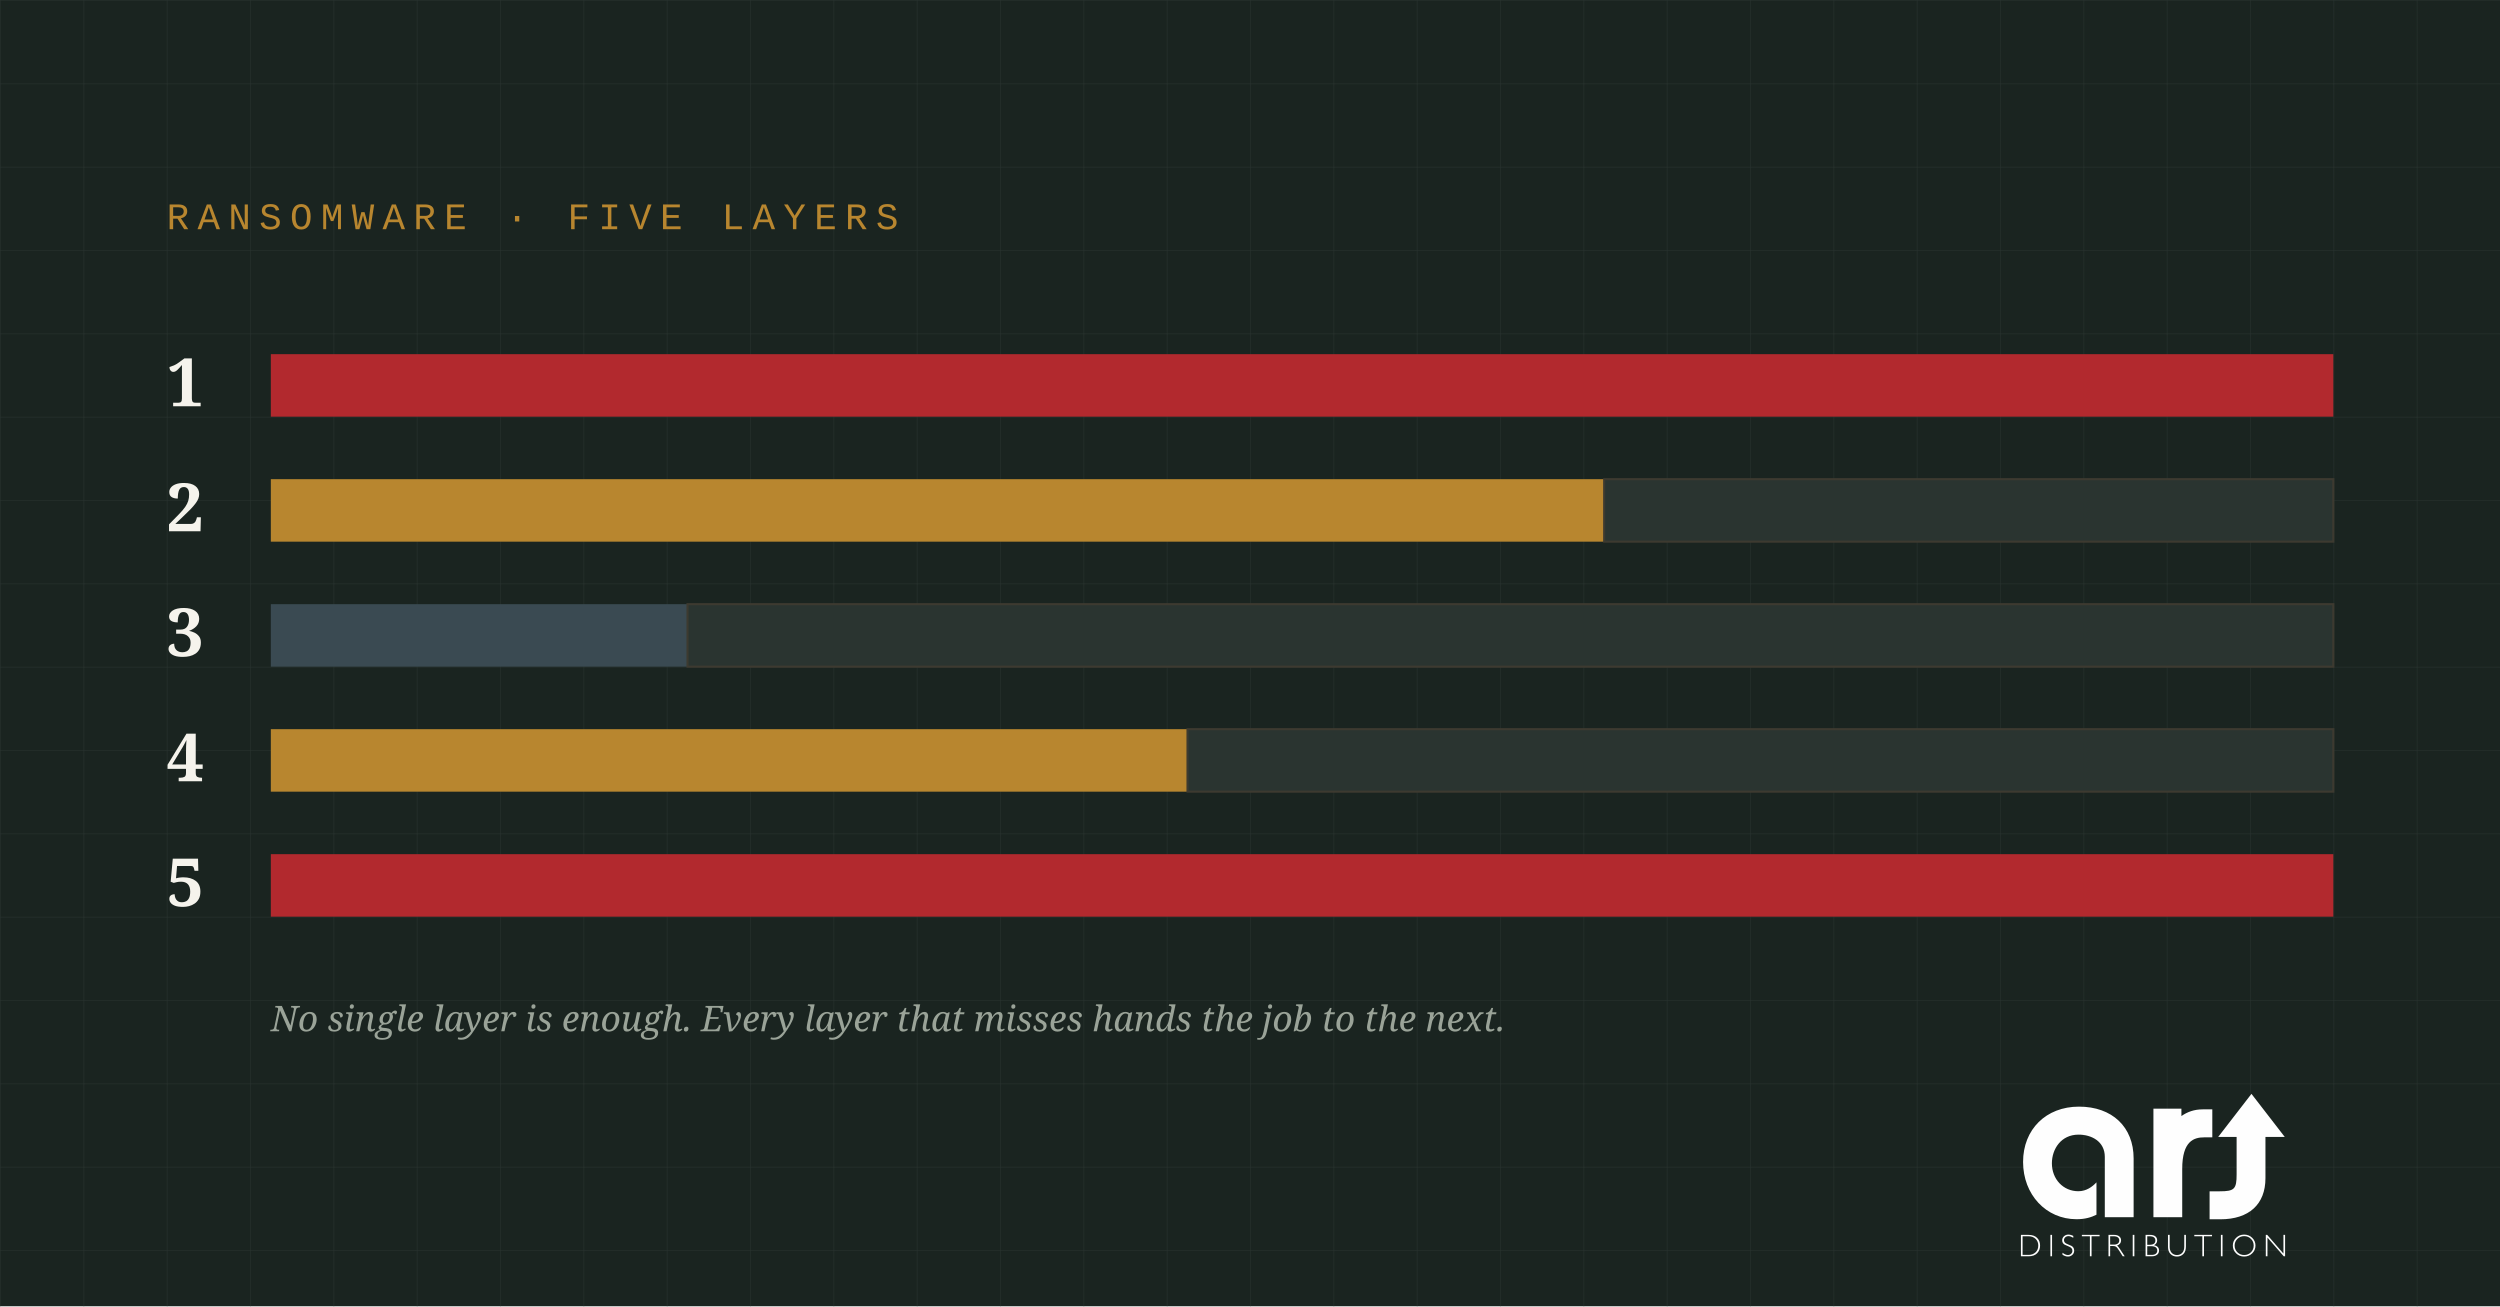
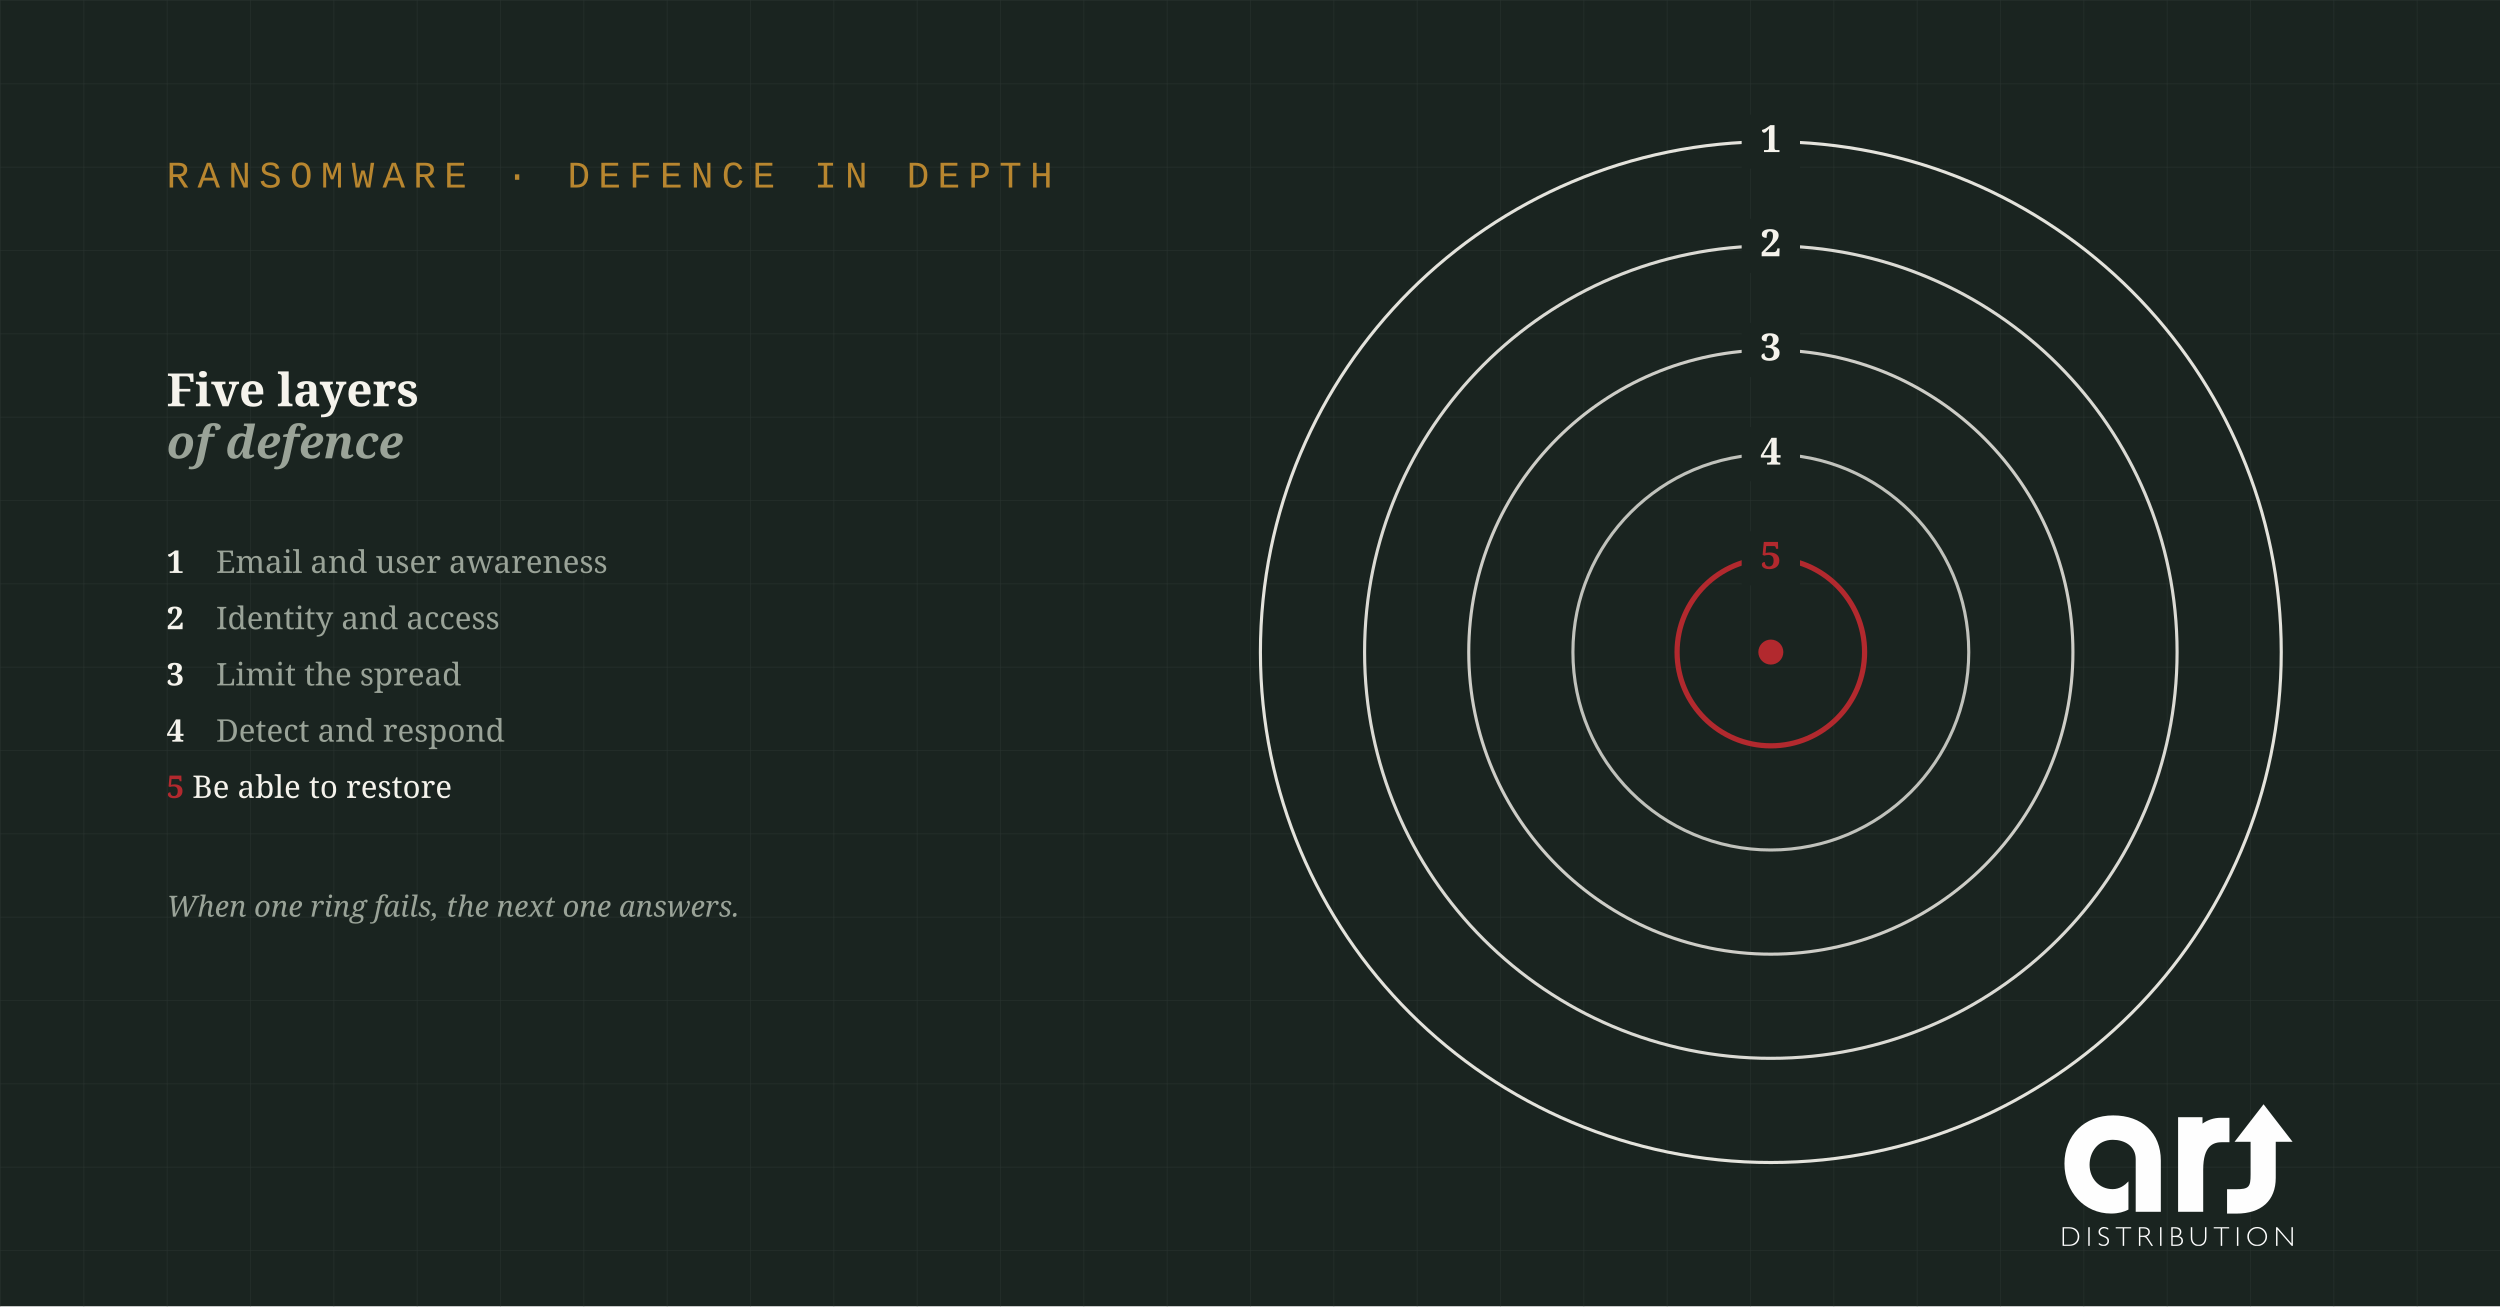
<svg xmlns="http://www.w3.org/2000/svg" viewBox="0 0 1200 627" width="1200" height="627">
  <rect width="1200" height="627" fill="#1a2420" />
  <defs>
    <pattern id="grid" width="40" height="40" patternUnits="userSpaceOnUse">
      <path d="M 40 0 L 0 0 0 40" fill="none" stroke="#2a3430" stroke-width="0.5" />
    </pattern>
  </defs>
  <rect width="1200" height="627" fill="url(#grid)" />
-   <text x="80" y="110" font-family="'Courier New', monospace" font-size="18" fill="#b8862f" letter-spacing="4">RANSOMWARE · FIVE LAYERS</text>
-   <g>
-     <text x="80" y="195" font-family="'Iowan Old Style', Georgia, serif" font-size="32" font-weight="600" fill="#f5f3ec">1</text>
-     <rect x="130" y="170" width="990" height="30" fill="#b2292e" />
+   <text x="80" y="90" font-family="'Courier New', monospace" font-size="18" fill="#b8862f" letter-spacing="4">RANSOMWARE · DEFENCE IN DEPTH</text>
+   <g transform="translate(850 313)">
+     <circle cx="0" cy="0" r="245" fill="none" stroke="#f5f3ec" stroke-width="1.5" opacity="0.92" />
+     <circle cx="0" cy="0" r="195" fill="none" stroke="#f5f3ec" stroke-width="1.5" opacity="0.88" />
+     <circle cx="0" cy="0" r="145" fill="none" stroke="#f5f3ec" stroke-width="1.5" opacity="0.82" />
+     <circle cx="0" cy="0" r="95" fill="none" stroke="#f5f3ec" stroke-width="1.5" opacity="0.76" />
+     <circle cx="0" cy="0" r="45" fill="none" stroke="#b2292e" stroke-width="2.5" />
+     <circle cx="0" cy="0" r="6" fill="#b2292e" />
+     <g font-family="'Iowan Old Style', Georgia, serif" font-size="18" font-weight="600" fill="#f5f3ec" text-anchor="middle">
+       <rect x="-14" y="-258" width="28" height="26" fill="#1a2420" />
+       <text x="0" y="-240">1</text>
+       <rect x="-14" y="-208" width="28" height="26" fill="#1a2420" />
+       <text x="0" y="-190">2</text>
+       <rect x="-14" y="-158" width="28" height="26" fill="#1a2420" />
+       <text x="0" y="-140">3</text>
+       <rect x="-14" y="-108" width="28" height="26" fill="#1a2420" />
+       <text x="0" y="-90">4</text>
+       <rect x="-14" y="-58" width="28" height="26" fill="#1a2420" />
+       <text x="0" y="-40" fill="#b2292e">5</text>
+     </g>
  </g>
-   <g>
-     <text x="80" y="255" font-family="'Iowan Old Style', Georgia, serif" font-size="32" font-weight="600" fill="#f5f3ec">2</text>
-     <rect x="130" y="230" width="640" height="30" fill="#b8862f" />
-     <rect x="770" y="230" width="350" height="30" fill="#2a3430" stroke="#3d3a30" stroke-width="1" />
+   <g font-family="'Iowan Old Style', Georgia, serif" font-size="17" fill="#f5f3ec">
+     <text x="80" y="195" font-size="22" font-weight="600">Five layers</text>
+     <text x="80" y="220" font-size="22" font-weight="600" fill="#9aa398" font-style="italic">of defence</text>
+     <g font-size="15" fill="#9aa398">
+       <text x="80" y="275">
+         <tspan fill="#f5f3ec" font-weight="600">1</tspan>   Email and user awareness</text>
+       <text x="80" y="302">
+         <tspan fill="#f5f3ec" font-weight="600">2</tspan>   Identity and access</text>
+       <text x="80" y="329">
+         <tspan fill="#f5f3ec" font-weight="600">3</tspan>   Limit the spread</text>
+       <text x="80" y="356">
+         <tspan fill="#f5f3ec" font-weight="600">4</tspan>   Detect and respond</text>
+       <text x="80" y="383">
+         <tspan fill="#b2292e" font-weight="600">5</tspan>
+         <tspan fill="#f5f3ec">Be able to restore</tspan>
+       </text>
+     </g>
+     <text x="80" y="440" font-size="14" fill="#9aa398" font-style="italic">When one ring fails, the next one answers.</text>
  </g>
-   <g>
-     <text x="80" y="315" font-family="'Iowan Old Style', Georgia, serif" font-size="32" font-weight="600" fill="#f5f3ec">3</text>
-     <rect x="130" y="290" width="200" height="30" fill="#3a4a52" />
-     <rect x="330" y="290" width="790" height="30" fill="#2a3430" stroke="#3d3a30" stroke-width="1" />
-   </g>
-   <g>
-     <text x="80" y="375" font-family="'Iowan Old Style', Georgia, serif" font-size="32" font-weight="600" fill="#f5f3ec">4</text>
-     <rect x="130" y="350" width="440" height="30" fill="#b8862f" />
-     <rect x="570" y="350" width="550" height="30" fill="#2a3430" stroke="#3d3a30" stroke-width="1" />
-   </g>
-   <g>
-     <text x="80" y="435" font-family="'Iowan Old Style', Georgia, serif" font-size="32" font-weight="600" fill="#f5f3ec">5</text>
-     <rect x="130" y="410" width="990" height="30" fill="#b2292e" />
-   </g>
-   <text x="130" y="495" font-family="'Iowan Old Style', Georgia, serif" font-size="17" fill="#9aa398" font-style="italic">No single layer is enough. Every layer that misses hands the job to the next.</text>
-   <svg x="970" y="525" width="160" height="78" viewBox="905 715 1699 1045" preserveAspectRatio="xMinYMin meet">
+   <svg x="990" y="530" width="140" height="68" viewBox="905 715 1699 1045" preserveAspectRatio="xMinYMin meet">
    <path fill="#fefefe" d="M 916.247 1631.409 L 916.247 1751.309 L 955.03 1751.309 C 972.813 1751.309 987.613 1745.842 999.463 1734.905 C 1011.309 1723.971 1017.234 1709.476 1017.234 1691.409 C 1017.234 1673.734 1011.397 1659.326 999.709 1648.155 C 988.034 1636.988 972.909 1631.409 954.338 1631.409 L 916.247 1631.409 Z M 905.609 1622.542 L 953.751 1622.542 C 978.097 1622.542 996.68 1628.946 1009.509 1641.755 C 1022.343 1654.559 1028.747 1671.113 1028.747 1691.409 C 1028.747 1711.309 1022.405 1727.751 1009.709 1740.717 C 997.009 1753.684 978.98 1760.176 955.622 1760.176 L 905.609 1760.176 L 905.609 1622.542 Z" />
    <path fill="#fefefe" d="M 1095.117 1760.174 L 1105.755 1760.174 L 1105.755 1622.541 L 1095.117 1622.541 L 1095.117 1760.174 Z" />
    <path fill="#fefefe" d="M 1242.365 1629.438 L 1242.365 1641.159 C 1230.407 1634.13 1220.136 1630.622 1211.528 1630.622 C 1203.253 1630.622 1196.344 1633.13 1190.79 1638.159 C 1185.236 1643.18 1182.465 1649.401 1182.465 1656.826 C 1182.465 1662.147 1184.103 1666.938 1187.39 1671.214 C 1190.678 1675.484 1197.54 1679.584 1207.982 1683.526 C 1218.423 1687.468 1226.048 1690.755 1230.836 1693.38 C 1235.628 1696.001 1239.703 1699.818 1243.057 1704.805 C 1246.403 1709.793 1248.078 1716.272 1248.078 1724.214 C 1248.078 1734.793 1244.198 1743.722 1236.453 1751.014 C 1228.707 1758.301 1219.248 1761.947 1208.078 1761.947 C 1196.653 1761.947 1184.89 1757.947 1172.807 1749.926 L 1172.807 1737.418 C 1186.148 1747.205 1197.698 1752.097 1207.486 1752.097 C 1215.628 1752.097 1222.515 1749.447 1228.128 1744.164 C 1233.744 1738.884 1236.553 1732.393 1236.553 1724.705 C 1236.553 1718.859 1234.815 1713.589 1231.332 1708.893 C 1227.844 1704.193 1220.79 1699.805 1210.161 1695.718 C 1199.519 1691.643 1191.923 1688.355 1187.353 1685.855 C 1182.786 1683.351 1178.907 1679.793 1175.715 1675.176 C 1172.528 1670.547 1170.936 1664.584 1170.936 1657.293 C 1170.936 1647.197 1174.815 1638.576 1182.565 1631.455 C 1190.307 1624.326 1199.644 1620.768 1210.54 1620.768 C 1221.244 1620.768 1231.861 1623.664 1242.365 1629.438" />
    <path fill="#fefefe" d="M 1297.499 1622.543 L 1297.499 1631.409 L 1349.124 1631.409 L 1349.124 1760.176 L 1359.865 1760.176 L 1359.865 1631.409 L 1411.486 1631.409 L 1411.486 1622.543 L 1297.499 1622.543 Z" />
    <path fill="#fefefe" d="M 1479.333 1631.409 L 1479.333 1685.301 L 1502.187 1685.301 C 1513.816 1685.301 1522.696 1682.947 1528.837 1678.255 C 1534.983 1673.563 1538.05 1666.913 1538.05 1658.305 C 1538.05 1649.83 1534.937 1643.23 1528.691 1638.501 C 1522.445 1633.771 1513.483 1631.409 1501.795 1631.409 L 1479.333 1631.409 Z M 1468.691 1622.542 L 1503.962 1622.542 C 1518.741 1622.542 1530.033 1625.742 1537.854 1632.146 C 1545.675 1638.551 1549.579 1647.209 1549.579 1658.109 C 1549.579 1674.005 1540.845 1685.163 1523.37 1691.605 C 1527.904 1693.771 1534.012 1700.767 1541.696 1712.588 L 1572.829 1760.176 L 1560.229 1760.176 L 1536.254 1722.455 C 1528.246 1709.842 1522.016 1701.976 1517.545 1698.846 C 1513.075 1695.73 1506.55 1694.167 1497.954 1694.167 L 1479.333 1694.167 L 1479.333 1760.176 L 1468.691 1760.176 L 1468.691 1622.542 Z" />
    <path fill="#fefefe" d="M 1624.505 1760.174 L 1635.142 1760.174 L 1635.142 1622.541 L 1624.505 1622.541 L 1624.505 1760.174 Z" />
    <path fill="#fefefe" d="M 1717.861 1695.251 L 1717.861 1751.309 L 1746.336 1751.309 C 1758.098 1751.309 1767.028 1748.784 1773.132 1743.721 C 1779.24 1738.663 1782.294 1731.901 1782.294 1723.43 C 1782.294 1704.646 1768.761 1695.251 1741.707 1695.251 L 1717.861 1695.251 Z M 1717.861 1631.409 L 1717.861 1686.284 L 1732.64 1686.284 C 1757.665 1686.284 1770.178 1677.159 1770.178 1658.896 C 1770.178 1640.572 1757.528 1631.409 1732.248 1631.409 L 1717.861 1631.409 Z M 1707.223 1622.542 L 1735.894 1622.542 C 1750.928 1622.542 1762.332 1625.697 1770.082 1632.001 C 1777.823 1638.305 1781.703 1647.013 1781.703 1658.109 C 1781.703 1671.371 1775.103 1681.592 1761.902 1688.747 C 1783.119 1693.342 1793.723 1704.967 1793.723 1723.626 C 1793.723 1734.797 1789.573 1743.676 1781.261 1750.276 C 1772.948 1756.876 1761.707 1760.176 1747.519 1760.176 L 1707.223 1760.176 L 1707.223 1622.542 Z" />
    <path fill="#fefefe" d="M 1955.951 1622.542 L 1966.592 1622.542 L 1966.592 1697.613 C 1966.592 1718.167 1961.234 1734.03 1950.53 1745.201 C 1939.83 1756.371 1925.963 1761.951 1908.955 1761.951 C 1892.009 1761.951 1878.18 1756.434 1867.48 1745.396 C 1856.78 1734.363 1851.417 1719.251 1851.417 1700.076 L 1851.417 1622.542 L 1862.159 1622.542 L 1862.159 1699.684 C 1862.159 1716.101 1866.505 1728.946 1875.213 1738.205 C 1883.921 1747.467 1895.163 1752.096 1908.955 1752.096 C 1922.884 1752.096 1934.188 1747.417 1942.896 1738.059 C 1951.605 1728.701 1955.951 1715.409 1955.951 1698.205 L 1955.951 1622.542 Z" />
    <path fill="#fefefe" d="M 2020.544 1622.543 L 2020.544 1631.409 L 2072.165 1631.409 L 2072.165 1760.176 L 2082.906 1760.176 L 2082.906 1631.409 L 2134.531 1631.409 L 2134.531 1622.543 L 2020.544 1622.543 Z" />
    <path fill="#fefefe" d="M 2191.542 1760.174 L 2202.18 1760.174 L 2202.18 1622.541 L 2191.542 1622.541 L 2191.542 1760.174 Z" />
    <path fill="#fefefe" d="M 2341.39 1752.098 C 2358.52 1752.098 2372.966 1746.235 2384.749 1734.51 C 2396.536 1722.785 2402.424 1708.414 2402.424 1691.406 C 2402.424 1674.327 2396.536 1659.931 2384.749 1648.206 C 2372.966 1636.481 2358.52 1630.623 2341.39 1630.623 C 2324.199 1630.623 2309.641 1636.481 2297.732 1648.206 C 2285.824 1659.931 2279.861 1674.327 2279.861 1691.406 C 2279.861 1708.414 2285.824 1722.785 2297.732 1734.51 C 2309.641 1746.235 2324.199 1752.098 2341.39 1752.098 M 2340.995 1620.769 C 2361.341 1620.769 2378.595 1627.614 2392.732 1641.31 C 2406.882 1655.006 2413.949 1671.702 2413.949 1691.406 C 2413.949 1711.048 2406.882 1727.714 2392.732 1741.406 C 2378.595 1755.102 2361.341 1761.948 2340.995 1761.948 C 2320.711 1761.948 2303.532 1755.102 2289.457 1741.406 C 2275.378 1727.714 2268.336 1711.048 2268.336 1691.406 C 2268.336 1671.702 2275.378 1655.006 2289.457 1641.31 C 2303.532 1627.614 2320.711 1620.769 2340.995 1620.769" />
    <path fill="#fefefe" d="M 2593.713 1622.543 L 2593.713 1742.834 L 2489.329 1622.543 L 2480.317 1622.543 L 2480.317 1760.176 L 2490.954 1760.176 L 2490.954 1639.885 L 2595.6 1760.176 L 2604.35 1760.176 L 2604.35 1622.543 L 2593.713 1622.543 Z" />
    <path fill="#fefefe" d="M 1278.819 797.869 C 1067.161 797.869 919.415 944.027 919.415 1153.402 C 919.415 1363.477 1067.161 1521.852 1263.211 1521.852 C 1318.344 1521.852 1358.115 1509.631 1391.361 1492.835 L 1391.361 1284.685 C 1364.528 1313.414 1326.049 1341.839 1274.803 1341.839 C 1177.861 1341.839 1104.719 1264.71 1104.719 1162.448 C 1104.719 1070.719 1163.607 977.881 1276.278 977.881 C 1360.29 977.881 1445.007 1021.973 1445.007 1120.735 L 1445.007 1508.769 L 1630.328 1508.769 L 1630.328 1131.152 C 1630.328 928.644 1492.436 797.869 1278.819 797.869 M 2388.148 715.677 L 2173.978 992.848 L 2292.649 992.848 L 2292.649 1233.539 C 2292.649 1328.085 2278.523 1342.331 2184.003 1342.331 L 2118.857 1342.331 L 2118.857 1522.331 L 2187.982 1522.331 C 2372.328 1522.331 2478.073 1426.085 2478.073 1258.318 L 2478.073 992.848 L 2602.349 992.848 L 2388.148 715.677 Z M 2136.344 815.381 L 2075.186 815.381 C 2018.019 815.381 1974.99 832.548 1937.628 858.406 L 1937.628 810.931 L 1757.644 810.931 L 1757.644 1508.769 L 1942.823 1508.769 L 1942.823 1198.356 C 1942.823 1018.481 2018.49 995.394 2084.278 995.394 L 2136.344 995.394 L 2136.344 815.381 Z" />
  </svg>
</svg>
